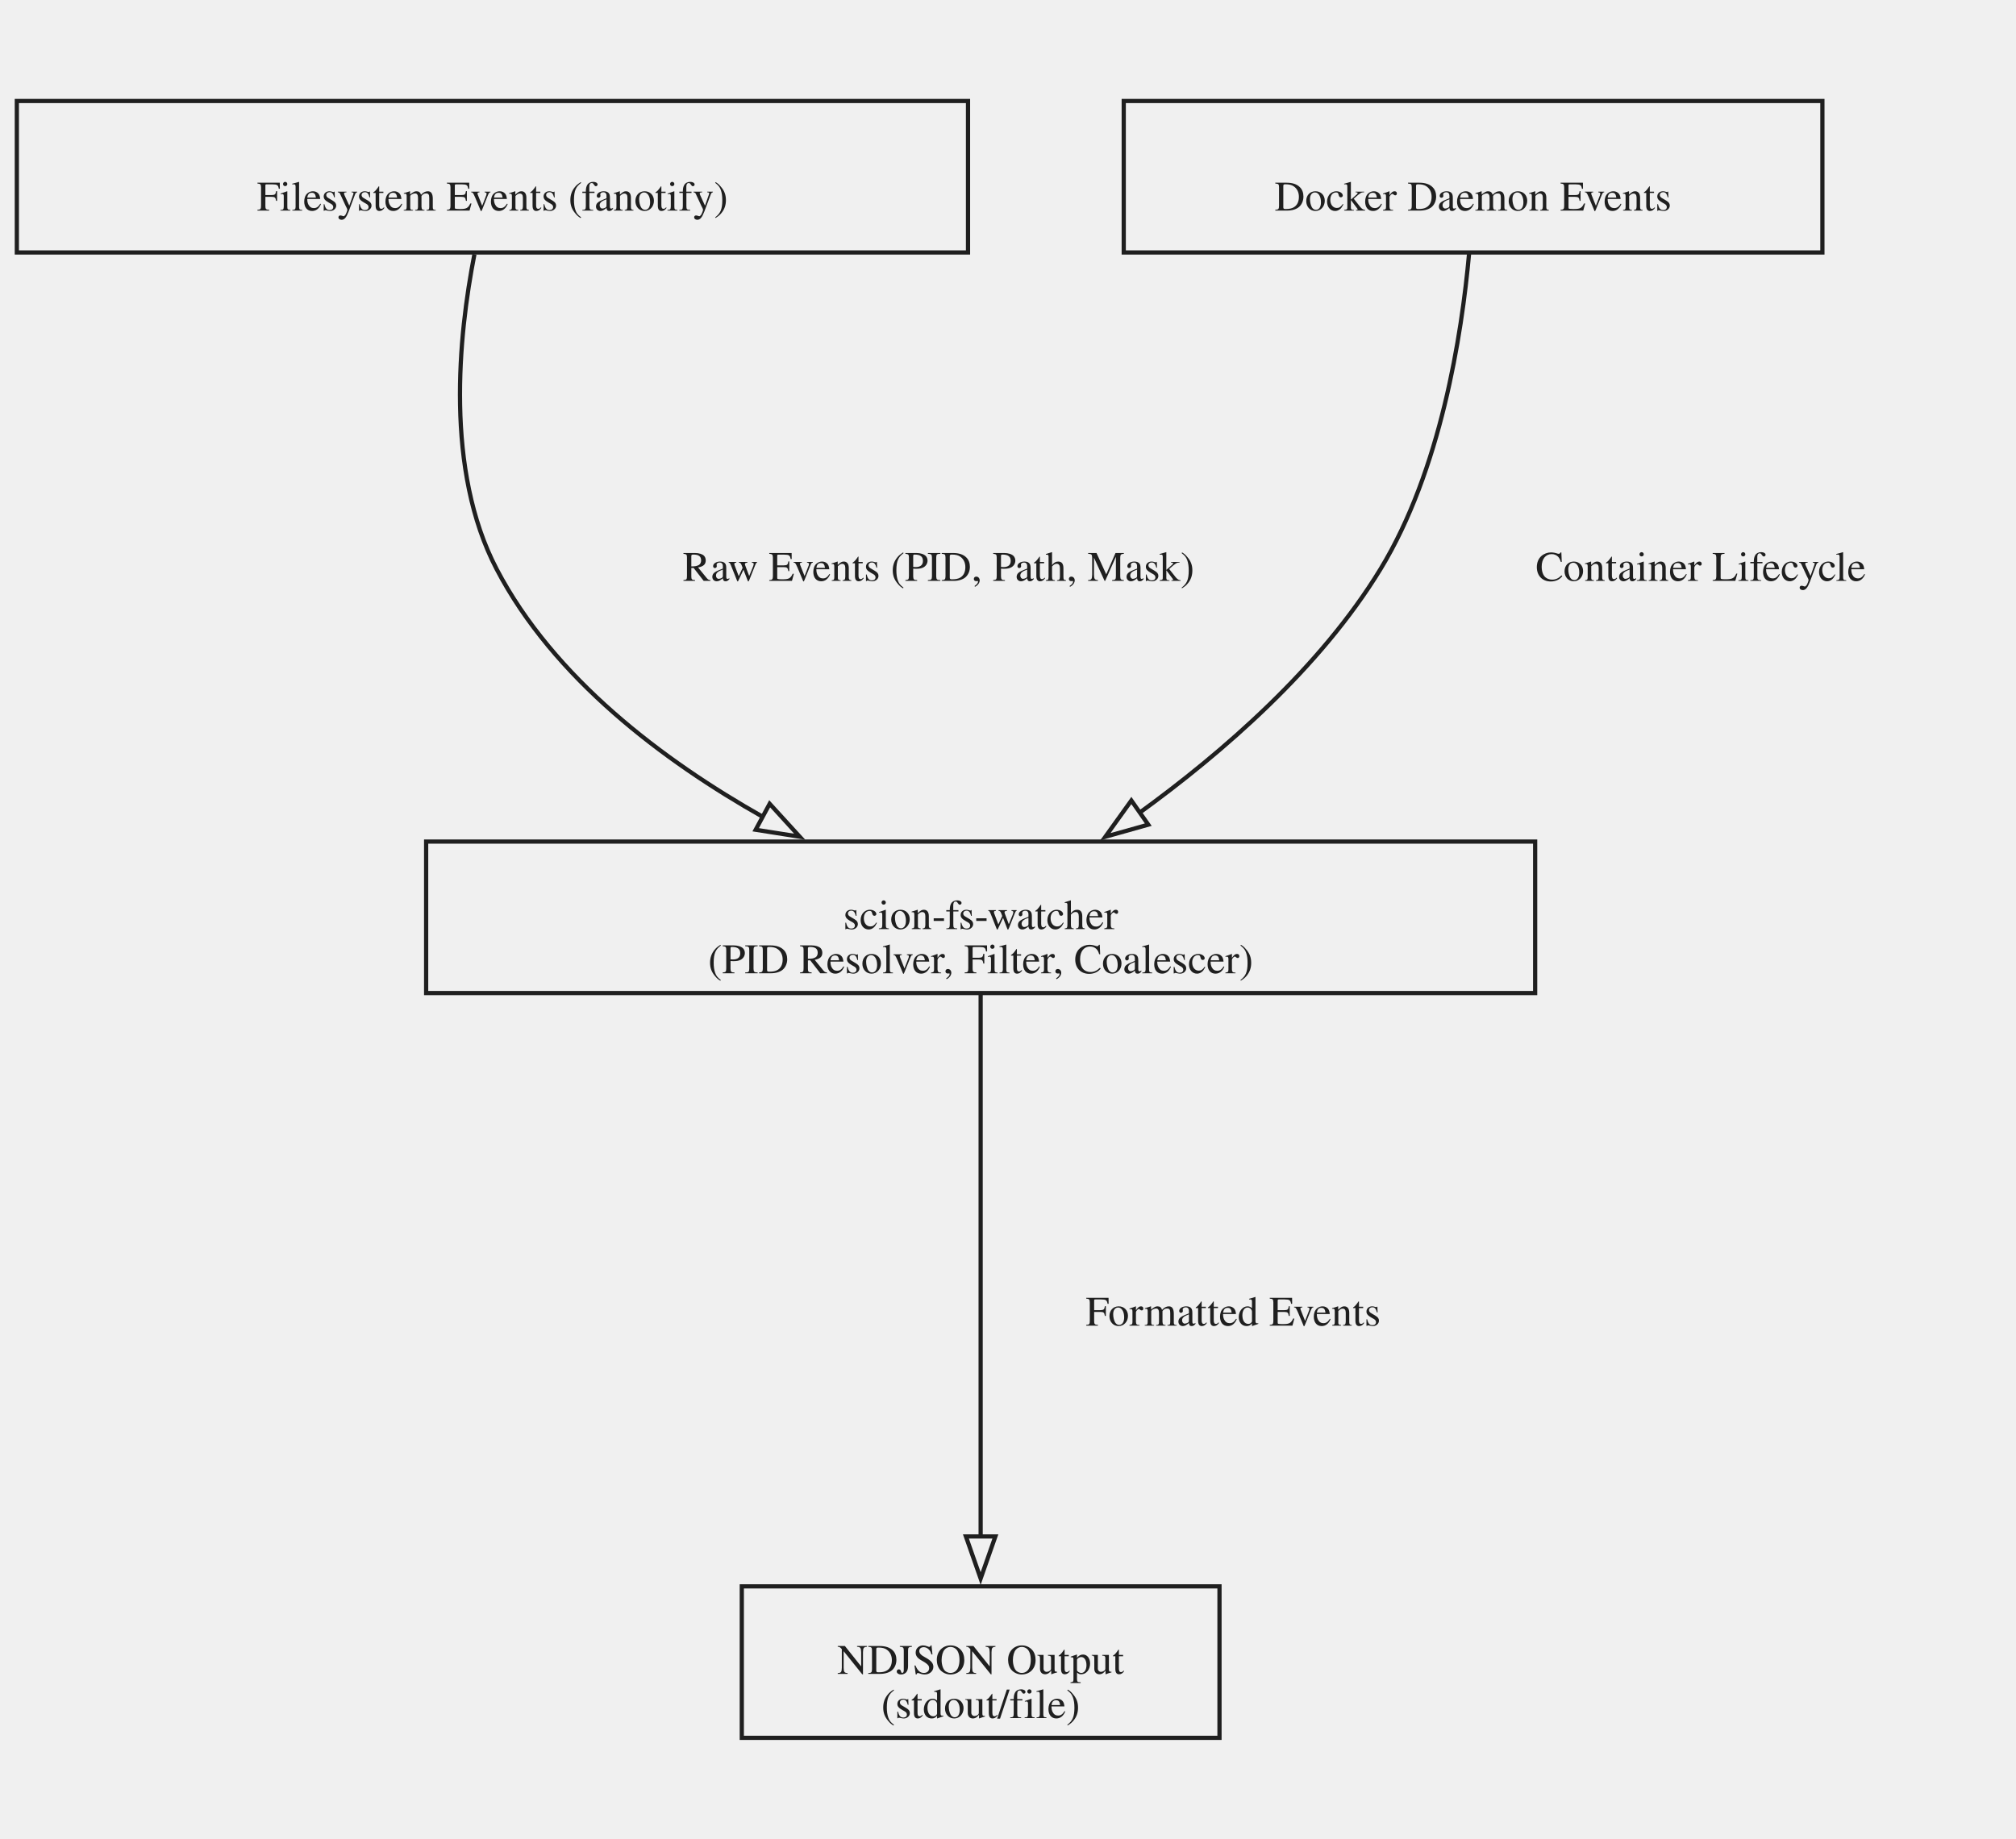
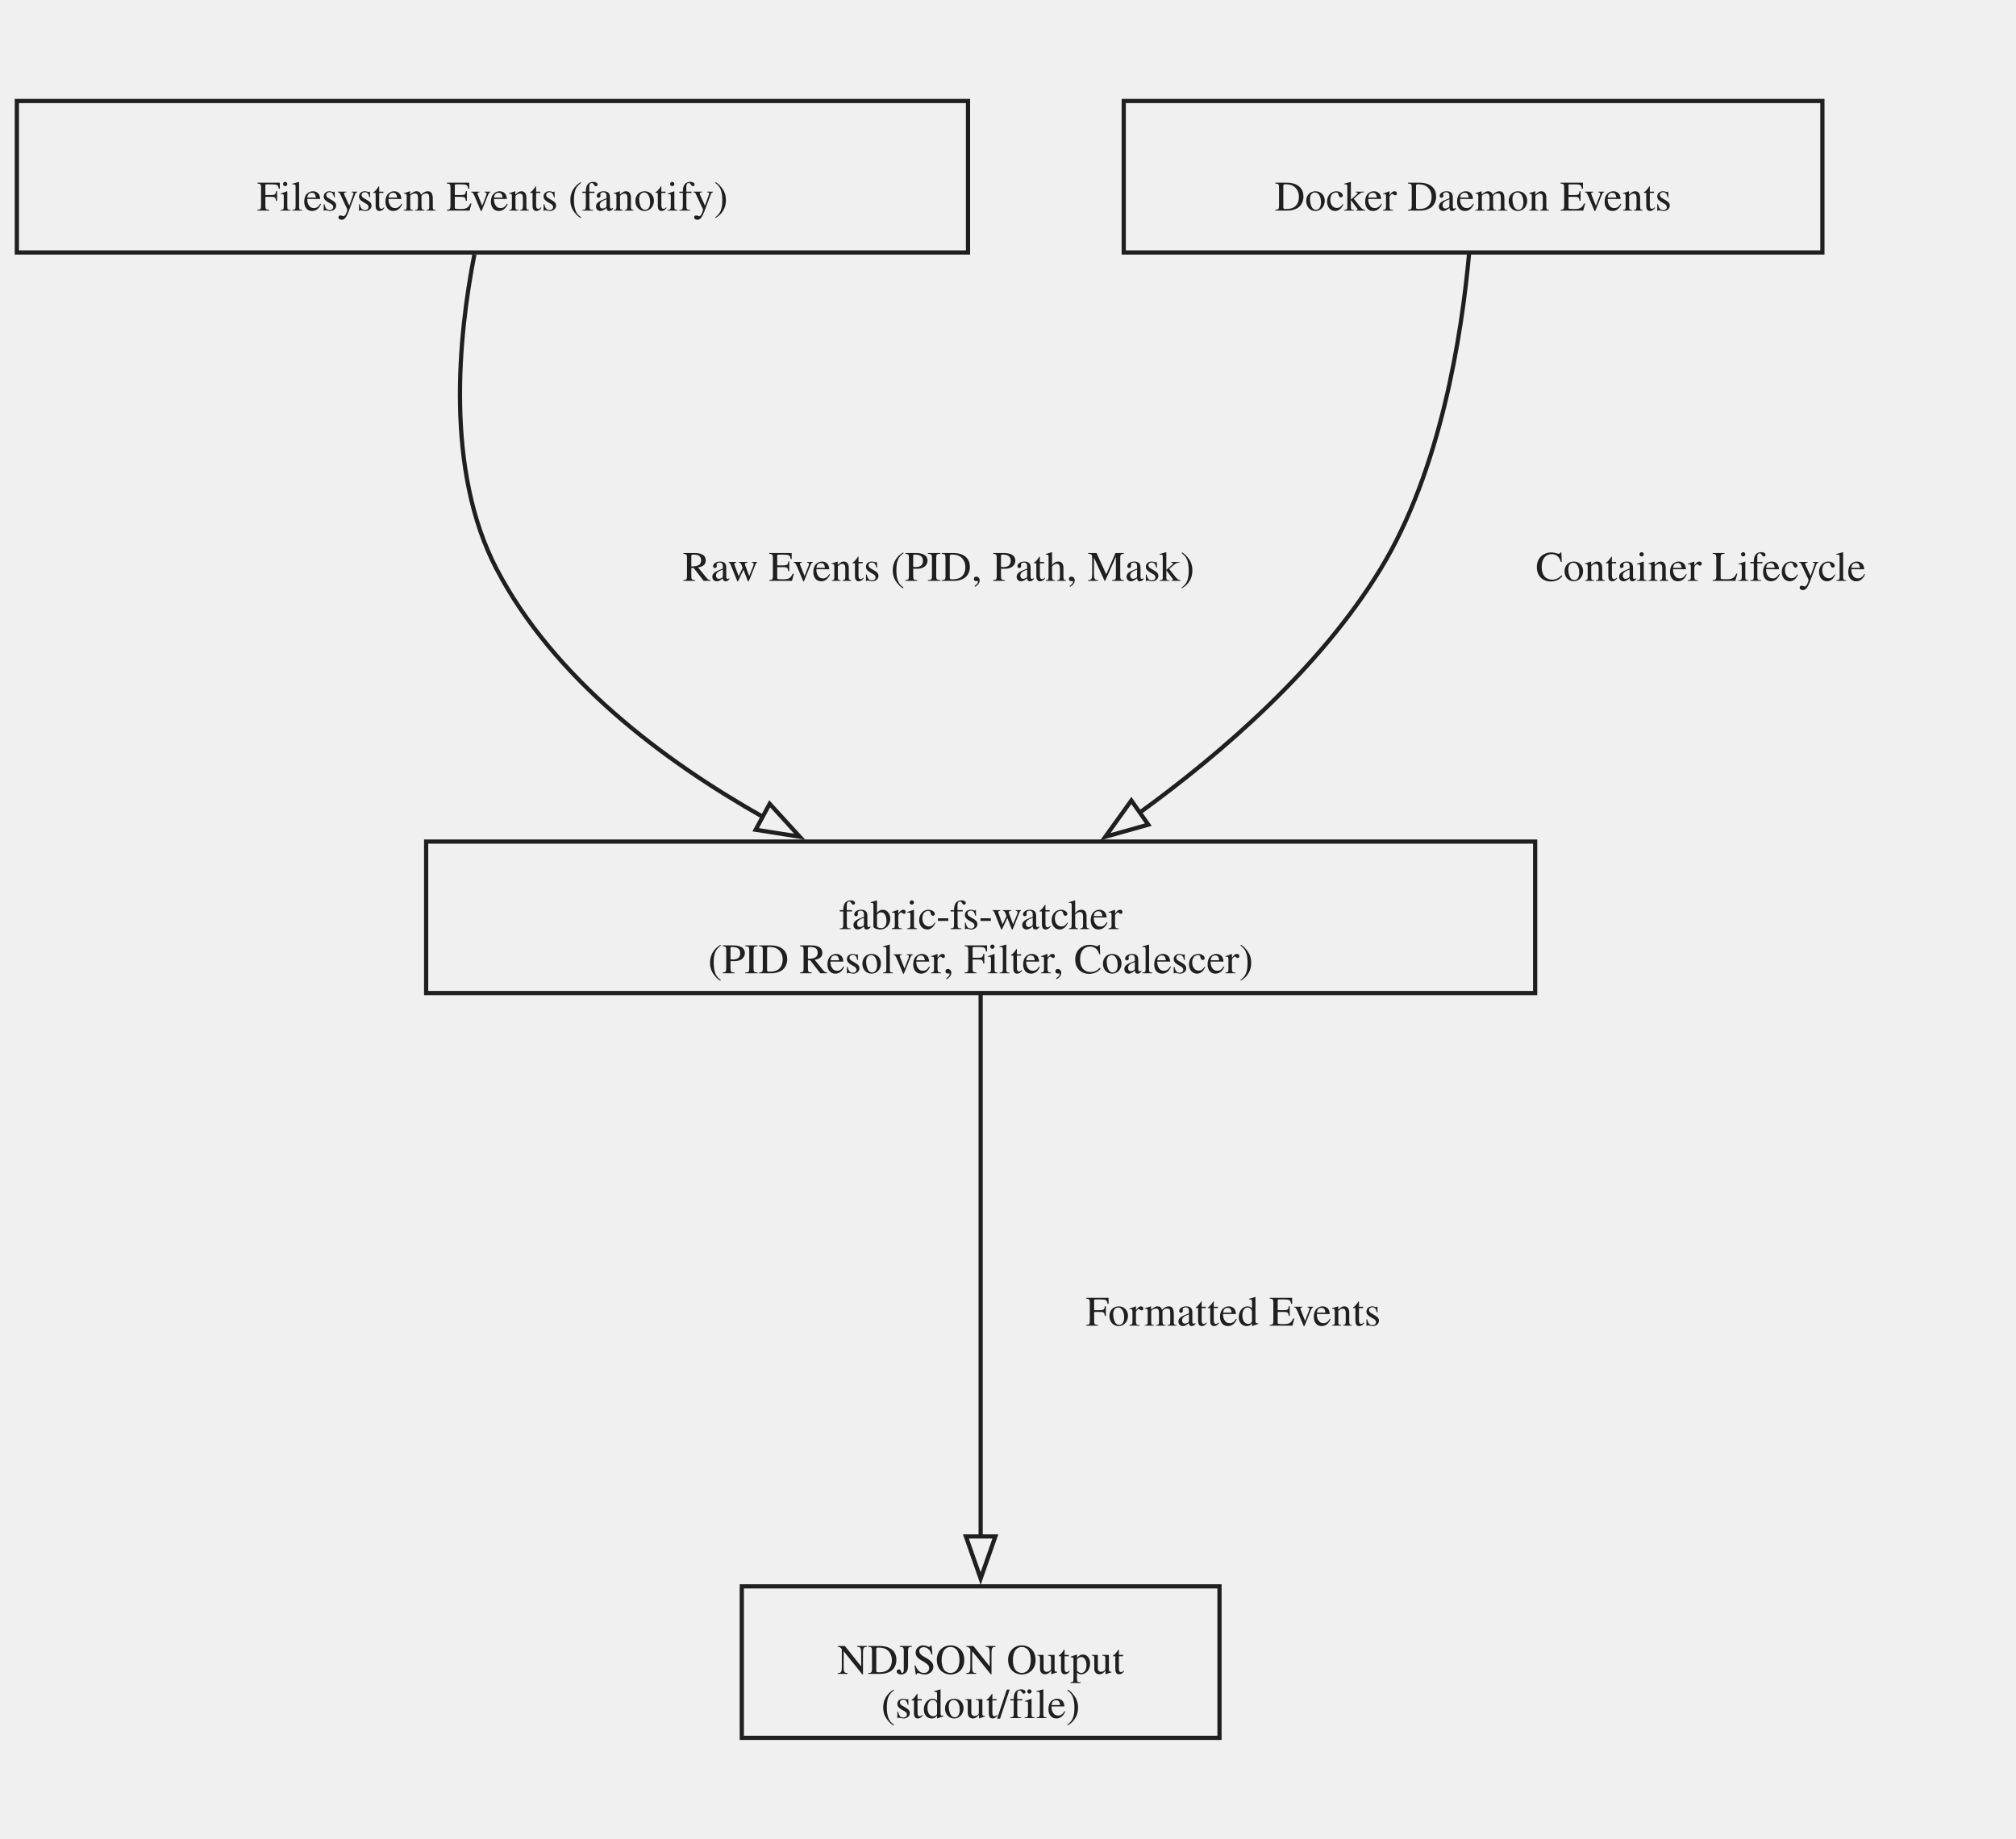
<svg xmlns="http://www.w3.org/2000/svg" width="479pt" height="437pt" viewBox="0.00 0.00 479.00 437.00">
  <style>
  * {
    fill: transparent !important;
    stroke: #1f1f1f !important;
    stroke-width: 1 !important;
  }
  polygon:not(.cluster *, .node *, .edge *, text) {
    stroke: transparent !important;
  }
  text {
    font-size: 10px !important;
    font-family: monospace !important;
    fill: #1f1f1f !important;
    stroke: transparent !important;
    transform: translateY(-0.5em);
  }
</style>
  <g id="graph0" class="graph" transform="scale(1 1) rotate(0) translate(4 433)">
    <polygon fill="white" stroke="none" points="-4,4 -4,-433 475.35,-433 475.35,4 -4,4" />
    <g id="node1" class="node">
      <polygon fill="lightblue" stroke="black" points="226,-409 0,-409 0,-373 226,-373 226,-409" />
      <text xml:space="preserve" text-anchor="middle" x="113" y="-382.95" font-family="Times,serif" font-size="14.00">Filesystem Events (fanotify)</text>
    </g>
    <g id="node2" class="node">
      <polygon fill="lightblue" stroke="black" points="360.75,-233 97.25,-233 97.25,-197 360.75,-197 360.75,-233" />
-       <text xml:space="preserve" text-anchor="middle" x="229" y="-212.2" font-family="Times,serif" font-size="14.00">scion-fs-watcher</text>
+       <text xml:space="preserve" text-anchor="middle" x="229" y="-212.2" font-family="Times,serif" font-size="14.00">fabric-fs-watcher</text>
      <text xml:space="preserve" text-anchor="middle" x="229" y="-201.7" font-family="Times,serif" font-size="14.00">(PID Resolver, Filter, Coalescer)</text>
    </g>
    <g id="edge1" class="edge">
      <path fill="none" stroke="black" d="M108.72,-372.55C104.92,-353.1 101.68,-321.31 114,-297.75 127.56,-271.82 153.5,-252.29 177.31,-238.84" />
      <polygon fill="black" stroke="black" points="178.87,-241.98 186.01,-234.16 175.55,-235.81 178.87,-241.98" />
      <text xml:space="preserve" text-anchor="middle" x="219" y="-294.95" font-family="Times,serif" font-size="14.00">Raw Events (PID, Path, Mask)</text>
    </g>
    <g id="node4" class="node">
      <polygon fill="lightblue" stroke="black" points="285.75,-56 172.25,-56 172.25,-20 285.75,-20 285.75,-56" />
      <text xml:space="preserve" text-anchor="middle" x="229" y="-35.2" font-family="Times,serif" font-size="14.00">NDJSON Output</text>
      <text xml:space="preserve" text-anchor="middle" x="229" y="-24.7" font-family="Times,serif" font-size="14.00">(stdout/file)</text>
    </g>
    <g id="edge3" class="edge">
      <path fill="none" stroke="black" d="M229,-196.58C229,-166.44 229,-104.3 229,-67.7" />
      <polygon fill="black" stroke="black" points="232.5,-67.86 229,-57.86 225.5,-67.86 232.5,-67.86" />
      <text xml:space="preserve" text-anchor="middle" x="289" y="-117.95" font-family="Times,serif" font-size="14.00">Formatted Events</text>
    </g>
    <g id="node3" class="node">
      <polygon fill="lightblue" stroke="black" points="429,-409 263,-409 263,-373 429,-373 429,-409" />
      <text xml:space="preserve" text-anchor="middle" x="346" y="-382.95" font-family="Times,serif" font-size="14.00">Docker Daemon Events</text>
    </g>
    <g id="edge2" class="edge">
      <path fill="none" stroke="black" d="M345.06,-372.82C343.31,-353.33 338.31,-321.23 324,-297.75 309.73,-274.33 286.49,-254.15 266.56,-239.71" />
      <polygon fill="black" stroke="black" points="268.83,-237.02 258.63,-234.15 264.81,-242.76 268.83,-237.02" />
      <text xml:space="preserve" text-anchor="middle" x="400.1" y="-294.95" font-family="Times,serif" font-size="14.00">Container Lifecycle</text>
    </g>
  </g>
</svg>
